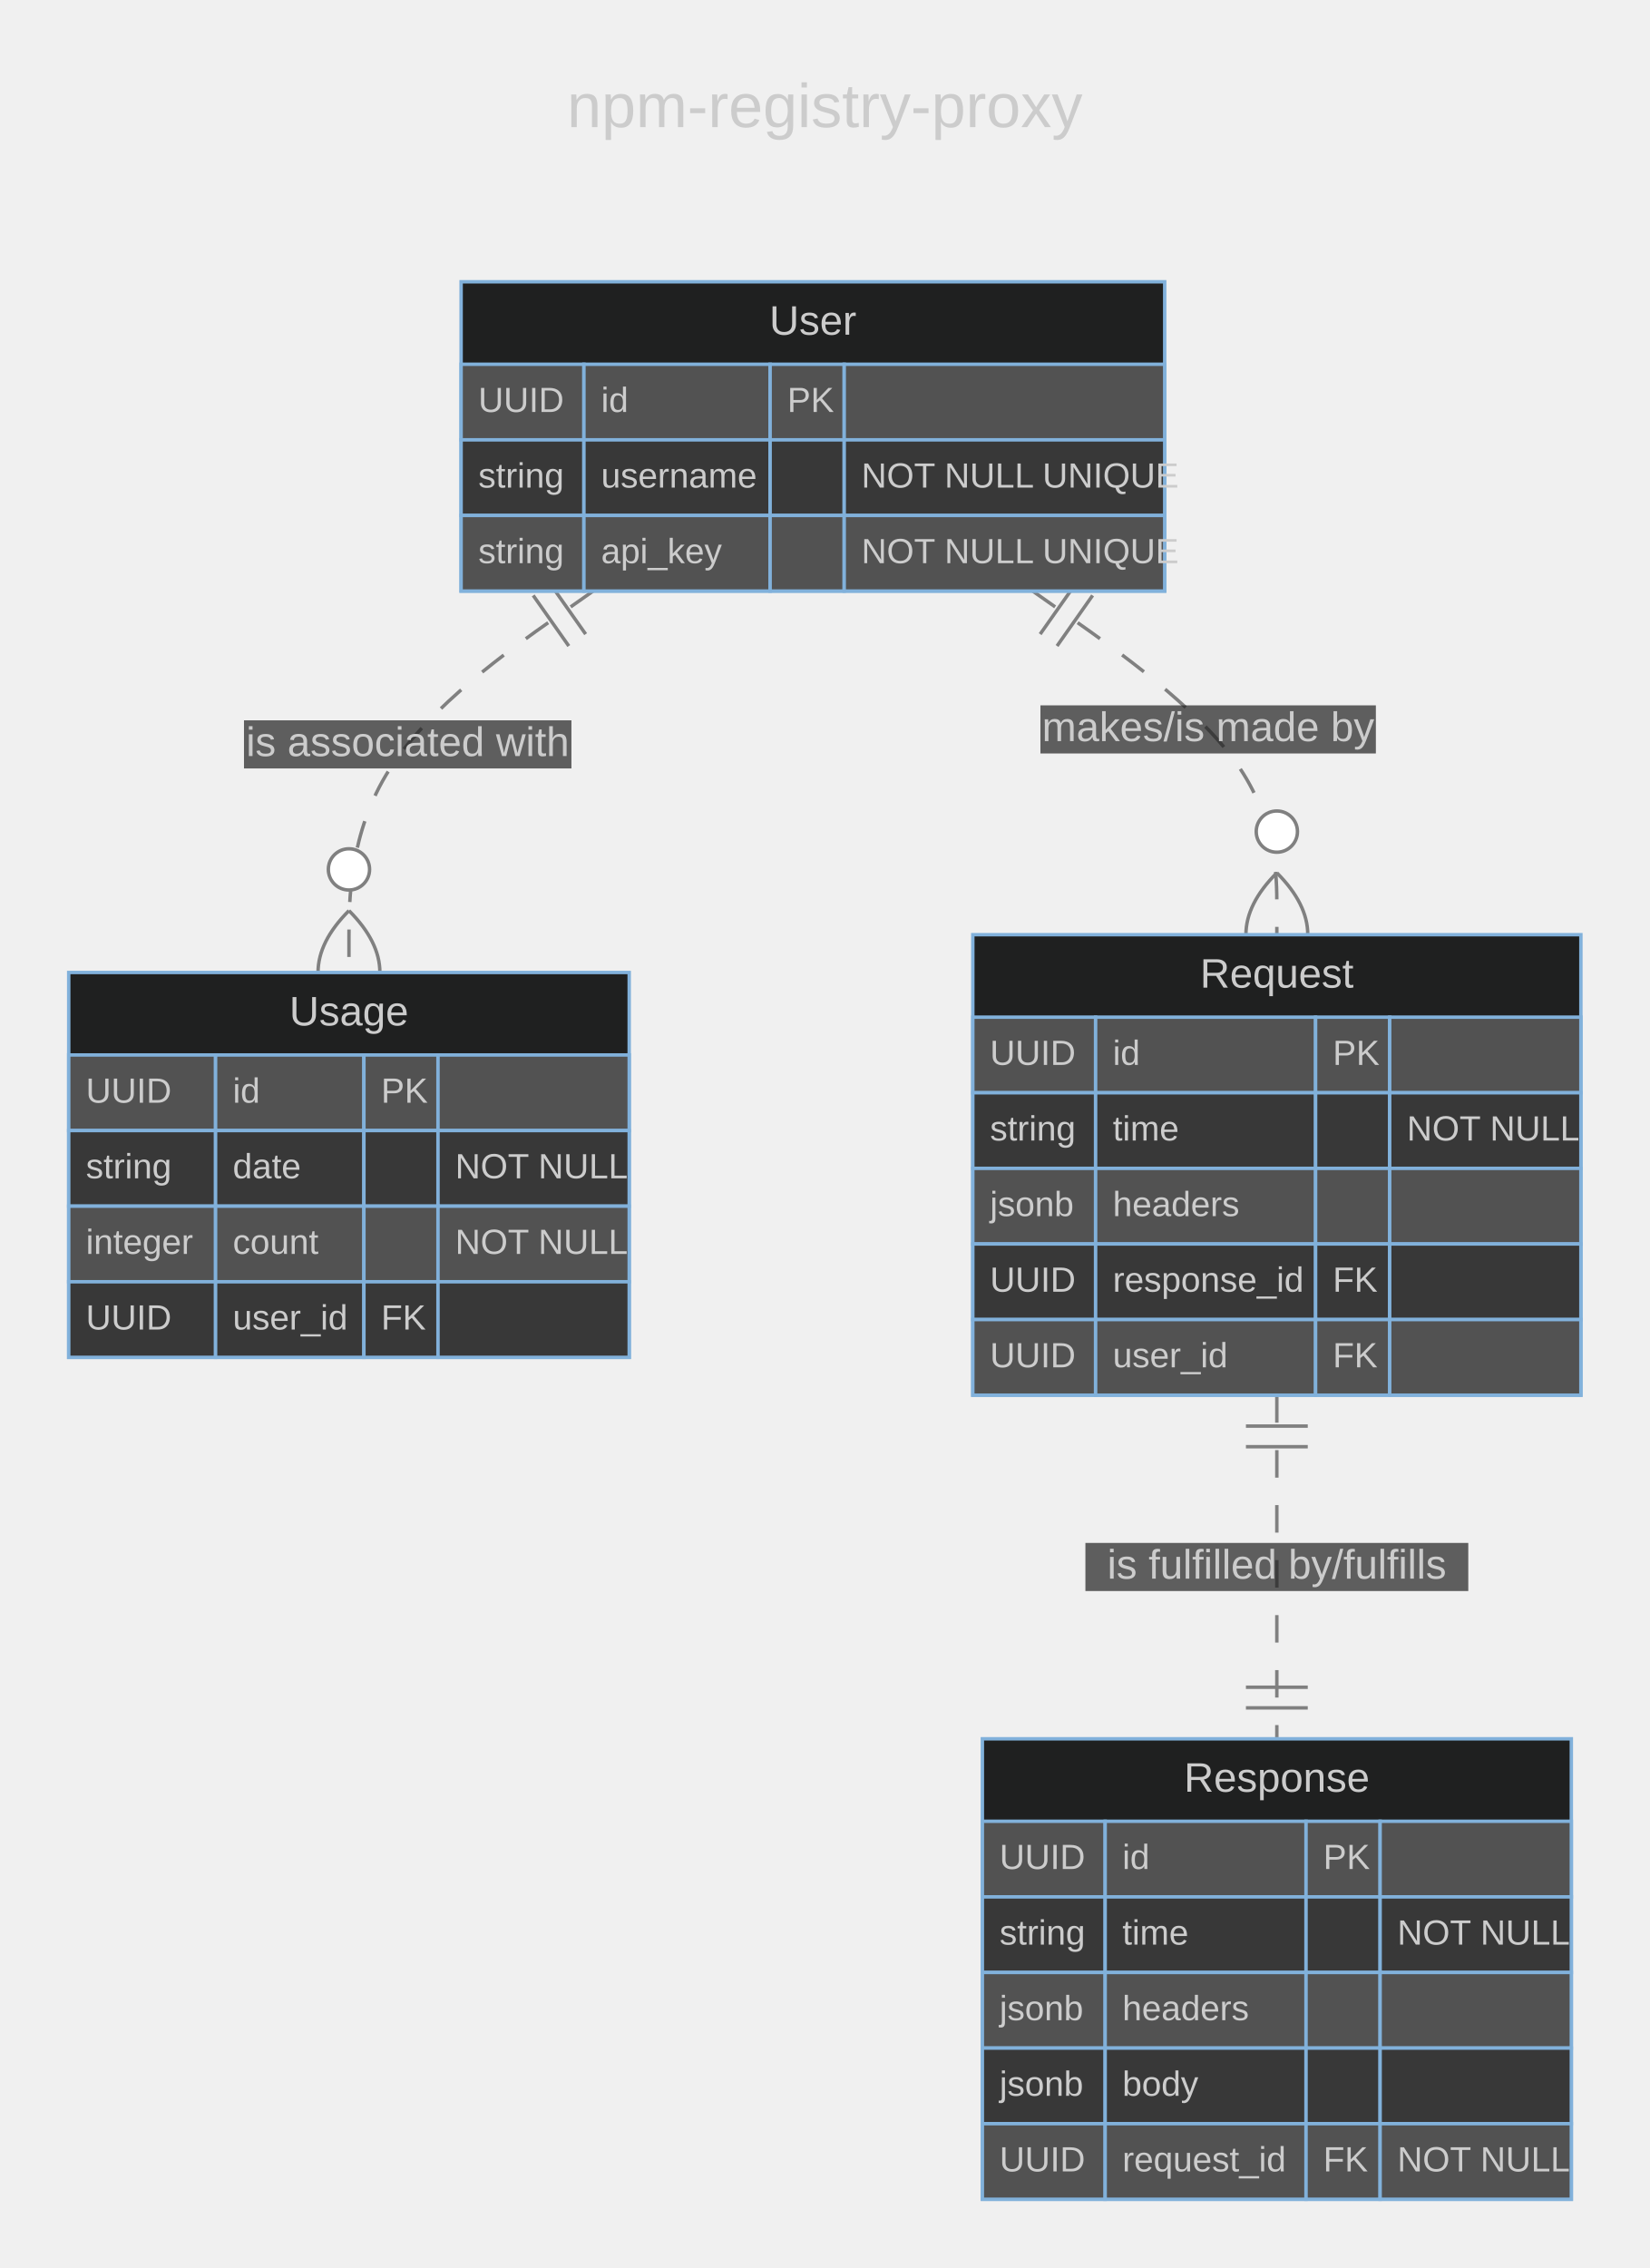
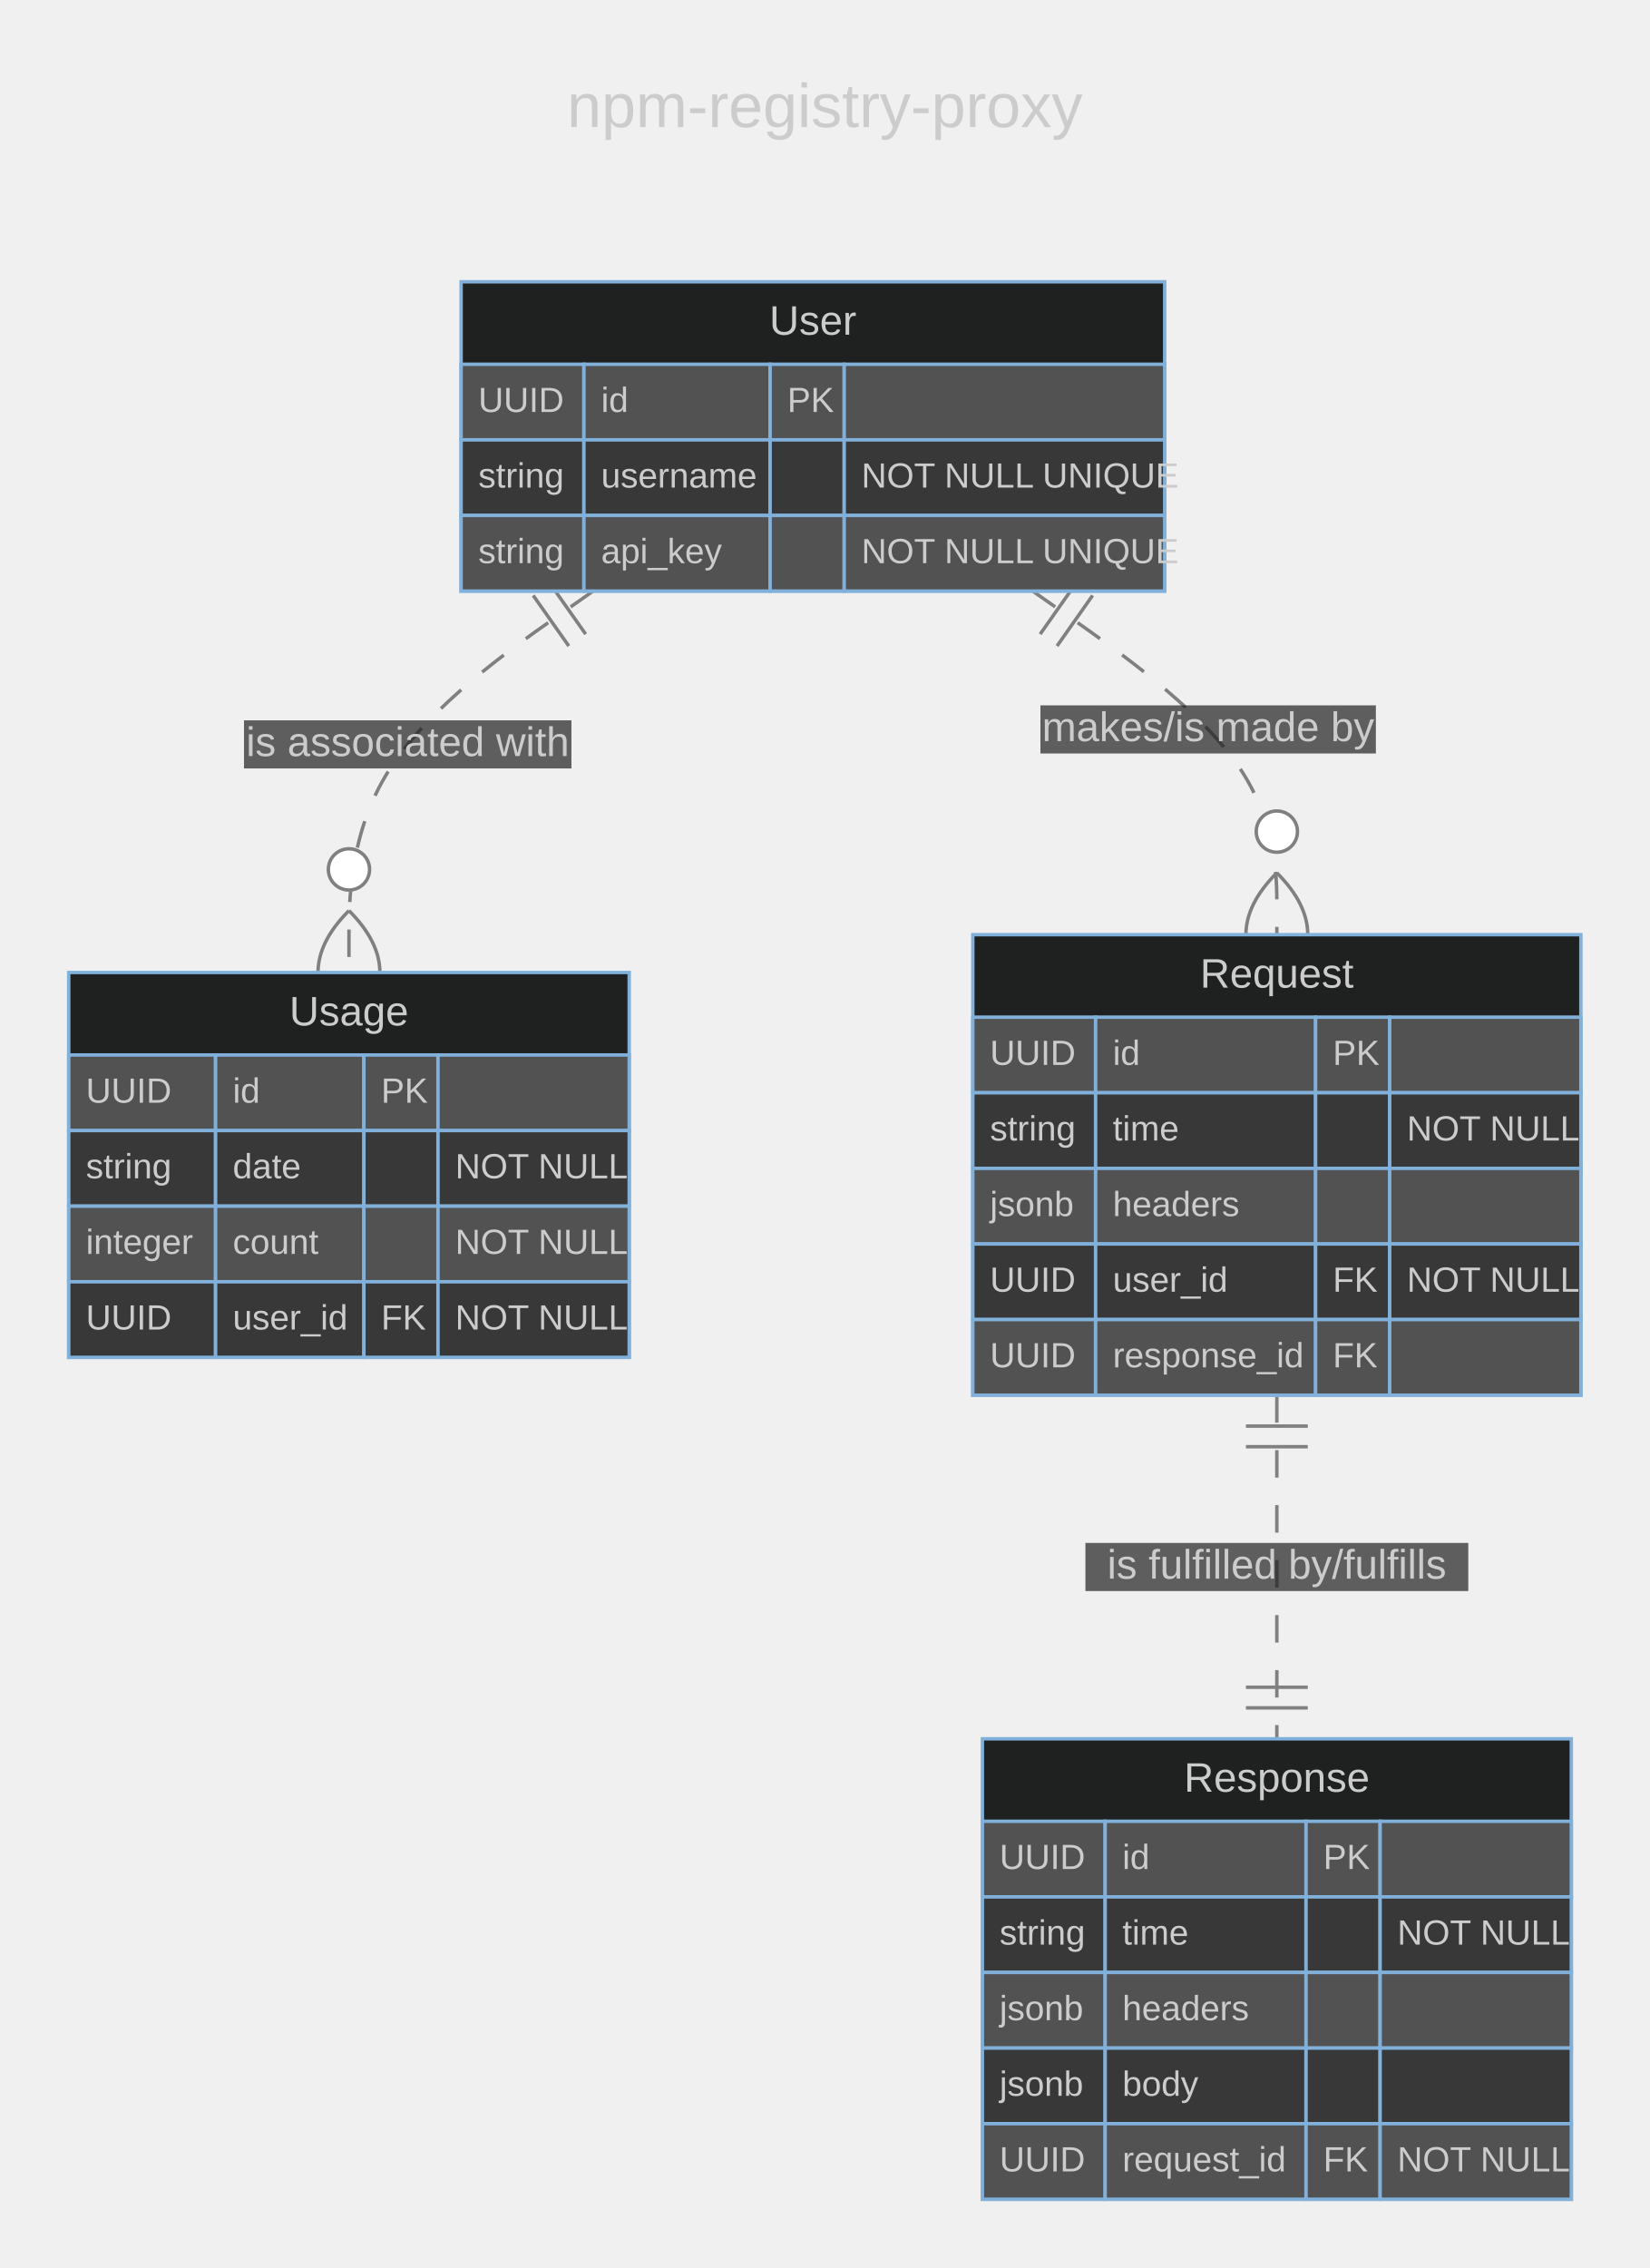
- <svg xmlns="http://www.w3.org/2000/svg" aria-labelledby="chart-title-mermaid-1683518757278" aria-roledescription="er" role="graphics-document document" viewBox="0 -62 480.102 660" style="max-width: 480.102px; background-color: rgb(0, 43, 54);" width="100%" id="mermaid-1683518757278">
-   <style>#mermaid-1683518757278{font-family:"trebuchet ms",verdana,arial,sans-serif;font-size:16px;fill:#ccc;}#mermaid-1683518757278 .error-icon{fill:#a44141;}#mermaid-1683518757278 .error-text{fill:#ddd;stroke:#ddd;}#mermaid-1683518757278 .edge-thickness-normal{stroke-width:2px;}#mermaid-1683518757278 .edge-thickness-thick{stroke-width:3.5px;}#mermaid-1683518757278 .edge-pattern-solid{stroke-dasharray:0;}#mermaid-1683518757278 .edge-pattern-dashed{stroke-dasharray:3;}#mermaid-1683518757278 .edge-pattern-dotted{stroke-dasharray:2;}#mermaid-1683518757278 .marker{fill:lightgrey;stroke:lightgrey;}#mermaid-1683518757278 .marker.cross{stroke:lightgrey;}#mermaid-1683518757278 svg{font-family:"trebuchet ms",verdana,arial,sans-serif;font-size:16px;}#mermaid-1683518757278 .entityBox{fill:#1f2020;stroke:#81B1DB;}#mermaid-1683518757278 .attributeBoxOdd{fill:hsl(0, 0%, 32%);stroke:#81B1DB;}#mermaid-1683518757278 .attributeBoxEven{fill:hsl(0, 0%, 22%);stroke:#81B1DB;}#mermaid-1683518757278 .relationshipLabelBox{fill:hsl(20, 1.587%, 12.353%);opacity:0.7;background-color:hsl(20, 1.587%, 12.353%);}#mermaid-1683518757278 .relationshipLabelBox rect{opacity:0.5;}#mermaid-1683518757278 .relationshipLine{stroke:lightgrey;}#mermaid-1683518757278 .entityTitleText{text-anchor:middle;font-size:18px;fill:#ccc;}#mermaid-1683518757278 :root{--mermaid-font-family:"trebuchet ms",verdana,arial,sans-serif;}</style>
+ <svg xmlns="http://www.w3.org/2000/svg" aria-labelledby="chart-title-mermaid-1683521829548" aria-roledescription="er" role="graphics-document document" viewBox="0 -62 480.102 660" style="max-width: 480.102px; background-color: rgb(0, 43, 54);" width="100%" id="mermaid-1683521829548">
+   <style>#mermaid-1683521829548{font-family:"trebuchet ms",verdana,arial,sans-serif;font-size:16px;fill:#ccc;}#mermaid-1683521829548 .error-icon{fill:#a44141;}#mermaid-1683521829548 .error-text{fill:#ddd;stroke:#ddd;}#mermaid-1683521829548 .edge-thickness-normal{stroke-width:2px;}#mermaid-1683521829548 .edge-thickness-thick{stroke-width:3.5px;}#mermaid-1683521829548 .edge-pattern-solid{stroke-dasharray:0;}#mermaid-1683521829548 .edge-pattern-dashed{stroke-dasharray:3;}#mermaid-1683521829548 .edge-pattern-dotted{stroke-dasharray:2;}#mermaid-1683521829548 .marker{fill:lightgrey;stroke:lightgrey;}#mermaid-1683521829548 .marker.cross{stroke:lightgrey;}#mermaid-1683521829548 svg{font-family:"trebuchet ms",verdana,arial,sans-serif;font-size:16px;}#mermaid-1683521829548 .entityBox{fill:#1f2020;stroke:#81B1DB;}#mermaid-1683521829548 .attributeBoxOdd{fill:hsl(0, 0%, 32%);stroke:#81B1DB;}#mermaid-1683521829548 .attributeBoxEven{fill:hsl(0, 0%, 22%);stroke:#81B1DB;}#mermaid-1683521829548 .relationshipLabelBox{fill:hsl(20, 1.587%, 12.353%);opacity:0.7;background-color:hsl(20, 1.587%, 12.353%);}#mermaid-1683521829548 .relationshipLabelBox rect{opacity:0.5;}#mermaid-1683521829548 .relationshipLine{stroke:lightgrey;}#mermaid-1683521829548 .entityTitleText{text-anchor:middle;font-size:18px;fill:#ccc;}#mermaid-1683521829548 :root{--mermaid-font-family:"trebuchet ms",verdana,arial,sans-serif;}</style>
  <g />
  <defs>
    <marker orient="auto" markerHeight="18" markerWidth="18" refY="9" refX="0" id="ONLY_ONE_START">
      <path d="M9,0 L9,18 M15,0 L15,18" fill="none" stroke="gray" />
    </marker>
  </defs>
  <defs>
    <marker orient="auto" markerHeight="18" markerWidth="18" refY="9" refX="18" id="ONLY_ONE_END">
      <path d="M3,0 L3,18 M9,0 L9,18" fill="none" stroke="gray" />
    </marker>
  </defs>
  <defs>
    <marker orient="auto" markerHeight="18" markerWidth="30" refY="9" refX="0" id="ZERO_OR_ONE_START">
      <circle r="6" cy="9" cx="21" fill="white" stroke="gray" />
      <path d="M9,0 L9,18" fill="none" stroke="gray" />
    </marker>
  </defs>
  <defs>
    <marker orient="auto" markerHeight="18" markerWidth="30" refY="9" refX="30" id="ZERO_OR_ONE_END">
      <circle r="6" cy="9" cx="9" fill="white" stroke="gray" />
      <path d="M21,0 L21,18" fill="none" stroke="gray" />
    </marker>
  </defs>
  <defs>
    <marker orient="auto" markerHeight="36" markerWidth="45" refY="18" refX="18" id="ONE_OR_MORE_START">
      <path d="M0,18 Q 18,0 36,18 Q 18,36 0,18 M42,9 L42,27" fill="none" stroke="gray" />
    </marker>
  </defs>
  <defs>
    <marker orient="auto" markerHeight="36" markerWidth="45" refY="18" refX="27" id="ONE_OR_MORE_END">
      <path d="M3,9 L3,27 M9,18 Q27,0 45,18 Q27,36 9,18" fill="none" stroke="gray" />
    </marker>
  </defs>
  <defs>
    <marker orient="auto" markerHeight="36" markerWidth="57" refY="18" refX="18" id="ZERO_OR_MORE_START">
      <circle r="6" cy="18" cx="48" fill="white" stroke="gray" />
      <path d="M0,18 Q18,0 36,18 Q18,36 0,18" fill="none" stroke="gray" />
    </marker>
  </defs>
  <defs>
    <marker orient="auto" markerHeight="36" markerWidth="57" refY="18" refX="39" id="ZERO_OR_MORE_END">
      <circle r="6" cy="18" cx="9" fill="white" stroke="gray" />
      <path d="M21,18 Q39,0 57,18 Q39,36 21,18" fill="none" stroke="gray" />
    </marker>
  </defs>
  <path style="stroke: gray; fill: none;" marker-start="url(#ONLY_ONE_START)" marker-end="url(#ZERO_OR_MORE_END)" stroke-dasharray="8,8" d="M172.628,110L160.784,118.333C148.94,126.667,125.251,143.333,113.407,161.833C101.562,180.333,101.562,200.667,101.562,210.833L101.562,221" class="er relationshipLine" />
  <path style="stroke: gray; fill: none;" marker-start="url(#ONLY_ONE_START)" marker-end="url(#ZERO_OR_MORE_END)" stroke-dasharray="8,8" d="M300.547,110L312.392,118.333C324.236,126.667,347.925,143.333,359.769,160C371.613,176.667,371.613,193.333,371.613,201.667L371.613,210" class="er relationshipLine" />
  <path style="stroke: gray; fill: none;" marker-start="url(#ONLY_ONE_START)" marker-end="url(#ONLY_ONE_END)" stroke-dasharray="8,8" d="M371.613,344L371.613,352.333C371.613,360.667,371.613,377.333,371.613,394C371.613,410.667,371.613,427.333,371.613,435.667L371.613,444" class="er relationshipLine" />
  <g transform="translate(134.2012,20 )" id="entity-User-818c511a-4a32-5484-ba70-875d765a9175">
    <rect height="90" width="204.773" y="0" x="0" class="er entityBox" />
    <text style="dominant-baseline: middle; text-anchor: middle; font-size: 12px;" transform="translate(102.3867,12)" y="0" x="0" id="text-entity-User-818c511a-4a32-5484-ba70-875d765a9175" class="er entityLabel">User</text>
    <rect height="22" width="35.742" y="24" x="0" class="er attributeBoxOdd" />
    <text style="dominant-baseline: middle; font-size: 10.2px;" transform="translate(5,35)" y="0" x="0" id="text-entity-User-818c511a-4a32-5484-ba70-875d765a9175-attr-1-type" class="er entityLabel">UUID</text>
    <rect height="22" width="54.195" y="24" x="35.742" class="er attributeBoxOdd" />
    <text style="dominant-baseline: middle; font-size: 10.2px;" transform="translate(40.74219,35)" y="0" x="0" id="text-entity-User-818c511a-4a32-5484-ba70-875d765a9175-attr-1-name" class="er entityLabel">id</text>
    <rect height="22" width="21.562" y="24" x="89.938" class="er attributeBoxOdd" />
    <text style="dominant-baseline: middle; font-size: 10.2px;" transform="translate(94.9375,35)" y="0" x="0" id="text-entity-User-818c511a-4a32-5484-ba70-875d765a9175-attr-1-key" class="er entityLabel">PK</text>
    <rect height="22" width="93.273" y="24" x="111.5" class="er attributeBoxOdd" />
    <text style="dominant-baseline: middle; font-size: 10.2px;" transform="translate(116.5,35)" y="0" x="0" id="text-entity-User-818c511a-4a32-5484-ba70-875d765a9175-attr-1-comment" class="er entityLabel" />
    <rect height="22" width="35.742" y="46" x="0" class="er attributeBoxEven" />
    <text style="dominant-baseline: middle; font-size: 10.2px;" transform="translate(5,57)" y="0" x="0" id="text-entity-User-818c511a-4a32-5484-ba70-875d765a9175-attr-2-type" class="er entityLabel">string</text>
    <rect height="22" width="54.195" y="46" x="35.742" class="er attributeBoxEven" />
    <text style="dominant-baseline: middle; font-size: 10.2px;" transform="translate(40.74219,57)" y="0" x="0" id="text-entity-User-818c511a-4a32-5484-ba70-875d765a9175-attr-2-name" class="er entityLabel">username</text>
    <rect height="22" width="21.562" y="46" x="89.938" class="er attributeBoxEven" />
    <text style="dominant-baseline: middle; font-size: 10.2px;" transform="translate(94.9375,57)" y="0" x="0" id="text-entity-User-818c511a-4a32-5484-ba70-875d765a9175-attr-2-key" class="er entityLabel" />
    <rect height="22" width="93.273" y="46" x="111.5" class="er attributeBoxEven" />
    <text style="dominant-baseline: middle; font-size: 10.2px;" transform="translate(116.5,57)" y="0" x="0" id="text-entity-User-818c511a-4a32-5484-ba70-875d765a9175-attr-2-comment" class="er entityLabel">NOT NULL UNIQUE</text>
    <rect height="22" width="35.742" y="68" x="0" class="er attributeBoxOdd" />
    <text style="dominant-baseline: middle; font-size: 10.2px;" transform="translate(5,79)" y="0" x="0" id="text-entity-User-818c511a-4a32-5484-ba70-875d765a9175-attr-3-type" class="er entityLabel">string</text>
    <rect height="22" width="54.195" y="68" x="35.742" class="er attributeBoxOdd" />
    <text style="dominant-baseline: middle; font-size: 10.2px;" transform="translate(40.74219,79)" y="0" x="0" id="text-entity-User-818c511a-4a32-5484-ba70-875d765a9175-attr-3-name" class="er entityLabel">api_key</text>
    <rect height="22" width="21.562" y="68" x="89.938" class="er attributeBoxOdd" />
    <text style="dominant-baseline: middle; font-size: 10.2px;" transform="translate(94.9375,79)" y="0" x="0" id="text-entity-User-818c511a-4a32-5484-ba70-875d765a9175-attr-3-key" class="er entityLabel" />
    <rect height="22" width="93.273" y="68" x="111.5" class="er attributeBoxOdd" />
    <text style="dominant-baseline: middle; font-size: 10.2px;" transform="translate(116.5,79)" y="0" x="0" id="text-entity-User-818c511a-4a32-5484-ba70-875d765a9175-attr-3-comment" class="er entityLabel">NOT NULL UNIQUE</text>
  </g>
  <g transform="translate(20,221 )" id="entity-Usage-25e320a7-65ea-587d-acc1-542dd0e2d02d">
    <rect height="112" width="163.125" y="0" x="0" class="er entityBox" />
    <text style="dominant-baseline: middle; text-anchor: middle; font-size: 12px;" transform="translate(81.5625,12)" y="0" x="0" id="text-entity-Usage-25e320a7-65ea-587d-acc1-542dd0e2d02d" class="er entityLabel">Usage</text>
    <rect height="22" width="42.742" y="24" x="0" class="er attributeBoxOdd" />
    <text style="dominant-baseline: middle; font-size: 10.2px;" transform="translate(5,35)" y="0" x="0" id="text-entity-Usage-25e320a7-65ea-587d-acc1-542dd0e2d02d-attr-1-type" class="er entityLabel">UUID</text>
    <rect height="22" width="43.172" y="24" x="42.742" class="er attributeBoxOdd" />
    <text style="dominant-baseline: middle; font-size: 10.2px;" transform="translate(47.74219,35)" y="0" x="0" id="text-entity-Usage-25e320a7-65ea-587d-acc1-542dd0e2d02d-attr-1-name" class="er entityLabel">id</text>
    <rect height="22" width="21.562" y="24" x="85.914" class="er attributeBoxOdd" />
    <text style="dominant-baseline: middle; font-size: 10.2px;" transform="translate(90.91406,35)" y="0" x="0" id="text-entity-Usage-25e320a7-65ea-587d-acc1-542dd0e2d02d-attr-1-key" class="er entityLabel">PK</text>
    <rect height="22" width="55.648" y="24" x="107.477" class="er attributeBoxOdd" />
    <text style="dominant-baseline: middle; font-size: 10.2px;" transform="translate(112.4766,35)" y="0" x="0" id="text-entity-Usage-25e320a7-65ea-587d-acc1-542dd0e2d02d-attr-1-comment" class="er entityLabel" />
    <rect height="22" width="42.742" y="46" x="0" class="er attributeBoxEven" />
    <text style="dominant-baseline: middle; font-size: 10.2px;" transform="translate(5,57)" y="0" x="0" id="text-entity-Usage-25e320a7-65ea-587d-acc1-542dd0e2d02d-attr-2-type" class="er entityLabel">string</text>
    <rect height="22" width="43.172" y="46" x="42.742" class="er attributeBoxEven" />
    <text style="dominant-baseline: middle; font-size: 10.2px;" transform="translate(47.74219,57)" y="0" x="0" id="text-entity-Usage-25e320a7-65ea-587d-acc1-542dd0e2d02d-attr-2-name" class="er entityLabel">date</text>
    <rect height="22" width="21.562" y="46" x="85.914" class="er attributeBoxEven" />
    <text style="dominant-baseline: middle; font-size: 10.2px;" transform="translate(90.91406,57)" y="0" x="0" id="text-entity-Usage-25e320a7-65ea-587d-acc1-542dd0e2d02d-attr-2-key" class="er entityLabel" />
    <rect height="22" width="55.648" y="46" x="107.477" class="er attributeBoxEven" />
    <text style="dominant-baseline: middle; font-size: 10.2px;" transform="translate(112.4766,57)" y="0" x="0" id="text-entity-Usage-25e320a7-65ea-587d-acc1-542dd0e2d02d-attr-2-comment" class="er entityLabel">NOT NULL</text>
    <rect height="22" width="42.742" y="68" x="0" class="er attributeBoxOdd" />
    <text style="dominant-baseline: middle; font-size: 10.2px;" transform="translate(5,79)" y="0" x="0" id="text-entity-Usage-25e320a7-65ea-587d-acc1-542dd0e2d02d-attr-3-type" class="er entityLabel">integer</text>
    <rect height="22" width="43.172" y="68" x="42.742" class="er attributeBoxOdd" />
    <text style="dominant-baseline: middle; font-size: 10.2px;" transform="translate(47.74219,79)" y="0" x="0" id="text-entity-Usage-25e320a7-65ea-587d-acc1-542dd0e2d02d-attr-3-name" class="er entityLabel">count</text>
    <rect height="22" width="21.562" y="68" x="85.914" class="er attributeBoxOdd" />
    <text style="dominant-baseline: middle; font-size: 10.2px;" transform="translate(90.91406,79)" y="0" x="0" id="text-entity-Usage-25e320a7-65ea-587d-acc1-542dd0e2d02d-attr-3-key" class="er entityLabel" />
    <rect height="22" width="55.648" y="68" x="107.477" class="er attributeBoxOdd" />
    <text style="dominant-baseline: middle; font-size: 10.2px;" transform="translate(112.4766,79)" y="0" x="0" id="text-entity-Usage-25e320a7-65ea-587d-acc1-542dd0e2d02d-attr-3-comment" class="er entityLabel">NOT NULL</text>
    <rect height="22" width="42.742" y="90" x="0" class="er attributeBoxEven" />
    <text style="dominant-baseline: middle; font-size: 10.2px;" transform="translate(5,101)" y="0" x="0" id="text-entity-Usage-25e320a7-65ea-587d-acc1-542dd0e2d02d-attr-4-type" class="er entityLabel">UUID</text>
    <rect height="22" width="43.172" y="90" x="42.742" class="er attributeBoxEven" />
    <text style="dominant-baseline: middle; font-size: 10.2px;" transform="translate(47.74219,101)" y="0" x="0" id="text-entity-Usage-25e320a7-65ea-587d-acc1-542dd0e2d02d-attr-4-name" class="er entityLabel">user_id</text>
    <rect height="22" width="21.562" y="90" x="85.914" class="er attributeBoxEven" />
    <text style="dominant-baseline: middle; font-size: 10.2px;" transform="translate(90.91406,101)" y="0" x="0" id="text-entity-Usage-25e320a7-65ea-587d-acc1-542dd0e2d02d-attr-4-key" class="er entityLabel">FK</text>
    <rect height="22" width="55.648" y="90" x="107.477" class="er attributeBoxEven" />
-     <text style="dominant-baseline: middle; font-size: 10.2px;" transform="translate(112.4766,101)" y="0" x="0" id="text-entity-Usage-25e320a7-65ea-587d-acc1-542dd0e2d02d-attr-4-comment" class="er entityLabel" />
+     <text style="dominant-baseline: middle; font-size: 10.2px;" transform="translate(112.4766,101)" y="0" x="0" id="text-entity-Usage-25e320a7-65ea-587d-acc1-542dd0e2d02d-attr-4-comment" class="er entityLabel">NOT NULL</text>
  </g>
  <g transform="translate(283.125,210 )" id="entity-Request-7d68e257-b56e-5133-aee7-b462ea211ae9">
    <rect height="134" width="176.977" y="0" x="0" class="er entityBox" />
    <text style="dominant-baseline: middle; text-anchor: middle; font-size: 12px;" transform="translate(88.48828,12)" y="0" x="0" id="text-entity-Request-7d68e257-b56e-5133-aee7-b462ea211ae9" class="er entityLabel">Request</text>
    <rect height="22" width="35.742" y="24" x="0" class="er attributeBoxOdd" />
    <text style="dominant-baseline: middle; font-size: 10.2px;" transform="translate(5,35)" y="0" x="0" id="text-entity-Request-7d68e257-b56e-5133-aee7-b462ea211ae9-attr-1-type" class="er entityLabel">UUID</text>
    <rect height="22" width="64.023" y="24" x="35.742" class="er attributeBoxOdd" />
    <text style="dominant-baseline: middle; font-size: 10.2px;" transform="translate(40.74219,35)" y="0" x="0" id="text-entity-Request-7d68e257-b56e-5133-aee7-b462ea211ae9-attr-1-name" class="er entityLabel">id</text>
    <rect height="22" width="21.562" y="24" x="99.766" class="er attributeBoxOdd" />
    <text style="dominant-baseline: middle; font-size: 10.2px;" transform="translate(104.7656,35)" y="0" x="0" id="text-entity-Request-7d68e257-b56e-5133-aee7-b462ea211ae9-attr-1-key" class="er entityLabel">PK</text>
    <rect height="22" width="55.648" y="24" x="121.328" class="er attributeBoxOdd" />
    <text style="dominant-baseline: middle; font-size: 10.2px;" transform="translate(126.3281,35)" y="0" x="0" id="text-entity-Request-7d68e257-b56e-5133-aee7-b462ea211ae9-attr-1-comment" class="er entityLabel" />
    <rect height="22" width="35.742" y="46" x="0" class="er attributeBoxEven" />
    <text style="dominant-baseline: middle; font-size: 10.2px;" transform="translate(5,57)" y="0" x="0" id="text-entity-Request-7d68e257-b56e-5133-aee7-b462ea211ae9-attr-2-type" class="er entityLabel">string</text>
    <rect height="22" width="64.023" y="46" x="35.742" class="er attributeBoxEven" />
    <text style="dominant-baseline: middle; font-size: 10.2px;" transform="translate(40.74219,57)" y="0" x="0" id="text-entity-Request-7d68e257-b56e-5133-aee7-b462ea211ae9-attr-2-name" class="er entityLabel">time</text>
    <rect height="22" width="21.562" y="46" x="99.766" class="er attributeBoxEven" />
    <text style="dominant-baseline: middle; font-size: 10.2px;" transform="translate(104.7656,57)" y="0" x="0" id="text-entity-Request-7d68e257-b56e-5133-aee7-b462ea211ae9-attr-2-key" class="er entityLabel" />
    <rect height="22" width="55.648" y="46" x="121.328" class="er attributeBoxEven" />
    <text style="dominant-baseline: middle; font-size: 10.2px;" transform="translate(126.3281,57)" y="0" x="0" id="text-entity-Request-7d68e257-b56e-5133-aee7-b462ea211ae9-attr-2-comment" class="er entityLabel">NOT NULL</text>
    <rect height="22" width="35.742" y="68" x="0" class="er attributeBoxOdd" />
    <text style="dominant-baseline: middle; font-size: 10.2px;" transform="translate(5,79)" y="0" x="0" id="text-entity-Request-7d68e257-b56e-5133-aee7-b462ea211ae9-attr-3-type" class="er entityLabel">jsonb</text>
    <rect height="22" width="64.023" y="68" x="35.742" class="er attributeBoxOdd" />
    <text style="dominant-baseline: middle; font-size: 10.2px;" transform="translate(40.74219,79)" y="0" x="0" id="text-entity-Request-7d68e257-b56e-5133-aee7-b462ea211ae9-attr-3-name" class="er entityLabel">headers</text>
    <rect height="22" width="21.562" y="68" x="99.766" class="er attributeBoxOdd" />
    <text style="dominant-baseline: middle; font-size: 10.2px;" transform="translate(104.7656,79)" y="0" x="0" id="text-entity-Request-7d68e257-b56e-5133-aee7-b462ea211ae9-attr-3-key" class="er entityLabel" />
    <rect height="22" width="55.648" y="68" x="121.328" class="er attributeBoxOdd" />
    <text style="dominant-baseline: middle; font-size: 10.2px;" transform="translate(126.3281,79)" y="0" x="0" id="text-entity-Request-7d68e257-b56e-5133-aee7-b462ea211ae9-attr-3-comment" class="er entityLabel" />
    <rect height="22" width="35.742" y="90" x="0" class="er attributeBoxEven" />
    <text style="dominant-baseline: middle; font-size: 10.2px;" transform="translate(5,101)" y="0" x="0" id="text-entity-Request-7d68e257-b56e-5133-aee7-b462ea211ae9-attr-4-type" class="er entityLabel">UUID</text>
    <rect height="22" width="64.023" y="90" x="35.742" class="er attributeBoxEven" />
-     <text style="dominant-baseline: middle; font-size: 10.2px;" transform="translate(40.74219,101)" y="0" x="0" id="text-entity-Request-7d68e257-b56e-5133-aee7-b462ea211ae9-attr-4-name" class="er entityLabel">response_id</text>
+     <text style="dominant-baseline: middle; font-size: 10.2px;" transform="translate(40.74219,101)" y="0" x="0" id="text-entity-Request-7d68e257-b56e-5133-aee7-b462ea211ae9-attr-4-name" class="er entityLabel">user_id</text>
    <rect height="22" width="21.562" y="90" x="99.766" class="er attributeBoxEven" />
    <text style="dominant-baseline: middle; font-size: 10.2px;" transform="translate(104.7656,101)" y="0" x="0" id="text-entity-Request-7d68e257-b56e-5133-aee7-b462ea211ae9-attr-4-key" class="er entityLabel">FK</text>
    <rect height="22" width="55.648" y="90" x="121.328" class="er attributeBoxEven" />
-     <text style="dominant-baseline: middle; font-size: 10.2px;" transform="translate(126.3281,101)" y="0" x="0" id="text-entity-Request-7d68e257-b56e-5133-aee7-b462ea211ae9-attr-4-comment" class="er entityLabel" />
+     <text style="dominant-baseline: middle; font-size: 10.2px;" transform="translate(126.3281,101)" y="0" x="0" id="text-entity-Request-7d68e257-b56e-5133-aee7-b462ea211ae9-attr-4-comment" class="er entityLabel">NOT NULL</text>
    <rect height="22" width="35.742" y="112" x="0" class="er attributeBoxOdd" />
    <text style="dominant-baseline: middle; font-size: 10.2px;" transform="translate(5,123)" y="0" x="0" id="text-entity-Request-7d68e257-b56e-5133-aee7-b462ea211ae9-attr-5-type" class="er entityLabel">UUID</text>
    <rect height="22" width="64.023" y="112" x="35.742" class="er attributeBoxOdd" />
-     <text style="dominant-baseline: middle; font-size: 10.2px;" transform="translate(40.74219,123)" y="0" x="0" id="text-entity-Request-7d68e257-b56e-5133-aee7-b462ea211ae9-attr-5-name" class="er entityLabel">user_id</text>
+     <text style="dominant-baseline: middle; font-size: 10.2px;" transform="translate(40.74219,123)" y="0" x="0" id="text-entity-Request-7d68e257-b56e-5133-aee7-b462ea211ae9-attr-5-name" class="er entityLabel">response_id</text>
    <rect height="22" width="21.562" y="112" x="99.766" class="er attributeBoxOdd" />
    <text style="dominant-baseline: middle; font-size: 10.2px;" transform="translate(104.7656,123)" y="0" x="0" id="text-entity-Request-7d68e257-b56e-5133-aee7-b462ea211ae9-attr-5-key" class="er entityLabel">FK</text>
    <rect height="22" width="55.648" y="112" x="121.328" class="er attributeBoxOdd" />
    <text style="dominant-baseline: middle; font-size: 10.2px;" transform="translate(126.3281,123)" y="0" x="0" id="text-entity-Request-7d68e257-b56e-5133-aee7-b462ea211ae9-attr-5-comment" class="er entityLabel" />
  </g>
  <g transform="translate(285.9062,444 )" id="entity-Response-79299989-89c0-500c-bb64-28b839e02fd3">
    <rect height="134" width="171.414" y="0" x="0" class="er entityBox" />
    <text style="dominant-baseline: middle; text-anchor: middle; font-size: 12px;" transform="translate(85.70703,12)" y="0" x="0" id="text-entity-Response-79299989-89c0-500c-bb64-28b839e02fd3" class="er entityLabel">Response</text>
    <rect height="22" width="35.742" y="24" x="0" class="er attributeBoxOdd" />
    <text style="dominant-baseline: middle; font-size: 10.2px;" transform="translate(5,35)" y="0" x="0" id="text-entity-Response-79299989-89c0-500c-bb64-28b839e02fd3-attr-1-type" class="er entityLabel">UUID</text>
    <rect height="22" width="58.461" y="24" x="35.742" class="er attributeBoxOdd" />
    <text style="dominant-baseline: middle; font-size: 10.2px;" transform="translate(40.74219,35)" y="0" x="0" id="text-entity-Response-79299989-89c0-500c-bb64-28b839e02fd3-attr-1-name" class="er entityLabel">id</text>
    <rect height="22" width="21.562" y="24" x="94.203" class="er attributeBoxOdd" />
    <text style="dominant-baseline: middle; font-size: 10.2px;" transform="translate(99.20312,35)" y="0" x="0" id="text-entity-Response-79299989-89c0-500c-bb64-28b839e02fd3-attr-1-key" class="er entityLabel">PK</text>
    <rect height="22" width="55.648" y="24" x="115.766" class="er attributeBoxOdd" />
    <text style="dominant-baseline: middle; font-size: 10.2px;" transform="translate(120.7656,35)" y="0" x="0" id="text-entity-Response-79299989-89c0-500c-bb64-28b839e02fd3-attr-1-comment" class="er entityLabel" />
    <rect height="22" width="35.742" y="46" x="0" class="er attributeBoxEven" />
    <text style="dominant-baseline: middle; font-size: 10.2px;" transform="translate(5,57)" y="0" x="0" id="text-entity-Response-79299989-89c0-500c-bb64-28b839e02fd3-attr-2-type" class="er entityLabel">string</text>
    <rect height="22" width="58.461" y="46" x="35.742" class="er attributeBoxEven" />
    <text style="dominant-baseline: middle; font-size: 10.2px;" transform="translate(40.74219,57)" y="0" x="0" id="text-entity-Response-79299989-89c0-500c-bb64-28b839e02fd3-attr-2-name" class="er entityLabel">time</text>
    <rect height="22" width="21.562" y="46" x="94.203" class="er attributeBoxEven" />
    <text style="dominant-baseline: middle; font-size: 10.2px;" transform="translate(99.20312,57)" y="0" x="0" id="text-entity-Response-79299989-89c0-500c-bb64-28b839e02fd3-attr-2-key" class="er entityLabel" />
    <rect height="22" width="55.648" y="46" x="115.766" class="er attributeBoxEven" />
    <text style="dominant-baseline: middle; font-size: 10.2px;" transform="translate(120.7656,57)" y="0" x="0" id="text-entity-Response-79299989-89c0-500c-bb64-28b839e02fd3-attr-2-comment" class="er entityLabel">NOT NULL</text>
    <rect height="22" width="35.742" y="68" x="0" class="er attributeBoxOdd" />
    <text style="dominant-baseline: middle; font-size: 10.2px;" transform="translate(5,79)" y="0" x="0" id="text-entity-Response-79299989-89c0-500c-bb64-28b839e02fd3-attr-3-type" class="er entityLabel">jsonb</text>
    <rect height="22" width="58.461" y="68" x="35.742" class="er attributeBoxOdd" />
    <text style="dominant-baseline: middle; font-size: 10.2px;" transform="translate(40.74219,79)" y="0" x="0" id="text-entity-Response-79299989-89c0-500c-bb64-28b839e02fd3-attr-3-name" class="er entityLabel">headers</text>
    <rect height="22" width="21.562" y="68" x="94.203" class="er attributeBoxOdd" />
    <text style="dominant-baseline: middle; font-size: 10.2px;" transform="translate(99.20312,79)" y="0" x="0" id="text-entity-Response-79299989-89c0-500c-bb64-28b839e02fd3-attr-3-key" class="er entityLabel" />
    <rect height="22" width="55.648" y="68" x="115.766" class="er attributeBoxOdd" />
    <text style="dominant-baseline: middle; font-size: 10.2px;" transform="translate(120.7656,79)" y="0" x="0" id="text-entity-Response-79299989-89c0-500c-bb64-28b839e02fd3-attr-3-comment" class="er entityLabel" />
    <rect height="22" width="35.742" y="90" x="0" class="er attributeBoxEven" />
    <text style="dominant-baseline: middle; font-size: 10.2px;" transform="translate(5,101)" y="0" x="0" id="text-entity-Response-79299989-89c0-500c-bb64-28b839e02fd3-attr-4-type" class="er entityLabel">jsonb</text>
    <rect height="22" width="58.461" y="90" x="35.742" class="er attributeBoxEven" />
    <text style="dominant-baseline: middle; font-size: 10.2px;" transform="translate(40.74219,101)" y="0" x="0" id="text-entity-Response-79299989-89c0-500c-bb64-28b839e02fd3-attr-4-name" class="er entityLabel">body</text>
    <rect height="22" width="21.562" y="90" x="94.203" class="er attributeBoxEven" />
    <text style="dominant-baseline: middle; font-size: 10.2px;" transform="translate(99.20312,101)" y="0" x="0" id="text-entity-Response-79299989-89c0-500c-bb64-28b839e02fd3-attr-4-key" class="er entityLabel" />
    <rect height="22" width="55.648" y="90" x="115.766" class="er attributeBoxEven" />
    <text style="dominant-baseline: middle; font-size: 10.2px;" transform="translate(120.7656,101)" y="0" x="0" id="text-entity-Response-79299989-89c0-500c-bb64-28b839e02fd3-attr-4-comment" class="er entityLabel" />
    <rect height="22" width="35.742" y="112" x="0" class="er attributeBoxOdd" />
    <text style="dominant-baseline: middle; font-size: 10.2px;" transform="translate(5,123)" y="0" x="0" id="text-entity-Response-79299989-89c0-500c-bb64-28b839e02fd3-attr-5-type" class="er entityLabel">UUID</text>
    <rect height="22" width="58.461" y="112" x="35.742" class="er attributeBoxOdd" />
    <text style="dominant-baseline: middle; font-size: 10.2px;" transform="translate(40.74219,123)" y="0" x="0" id="text-entity-Response-79299989-89c0-500c-bb64-28b839e02fd3-attr-5-name" class="er entityLabel">request_id</text>
    <rect height="22" width="21.562" y="112" x="94.203" class="er attributeBoxOdd" />
    <text style="dominant-baseline: middle; font-size: 10.2px;" transform="translate(99.20312,123)" y="0" x="0" id="text-entity-Response-79299989-89c0-500c-bb64-28b839e02fd3-attr-5-key" class="er entityLabel">FK</text>
    <rect height="22" width="55.648" y="112" x="115.766" class="er attributeBoxOdd" />
    <text style="dominant-baseline: middle; font-size: 10.2px;" transform="translate(120.7656,123)" y="0" x="0" id="text-entity-Response-79299989-89c0-500c-bb64-28b839e02fd3-attr-5-comment" class="er entityLabel">NOT NULL</text>
  </g>
  <rect height="14" width="95.297" y="147.621" x="71.011" class="er relationshipLabelBox" />
  <text style="text-anchor: middle; dominant-baseline: middle; font-size: 12px;" y="154.621" x="118.66" id="rel1" class="er relationshipLabel">is associated with</text>
  <rect height="14" width="97.625" y="143.264" x="302.806" class="er relationshipLabelBox" />
  <text style="text-anchor: middle; dominant-baseline: middle; font-size: 12px;" y="150.264" x="351.619" id="rel2" class="er relationshipLabel">makes/is made by</text>
  <rect height="14" width="111.43" y="387" x="315.898" class="er relationshipLabelBox" />
  <text style="text-anchor: middle; dominant-baseline: middle; font-size: 12px;" y="394" x="371.613" id="rel3" class="er relationshipLabel">is fulfilled by/fulfills</text>
  <text class="entityTitleText" y="-25" x="240.051">npm-registry-proxy</text>
</svg>
